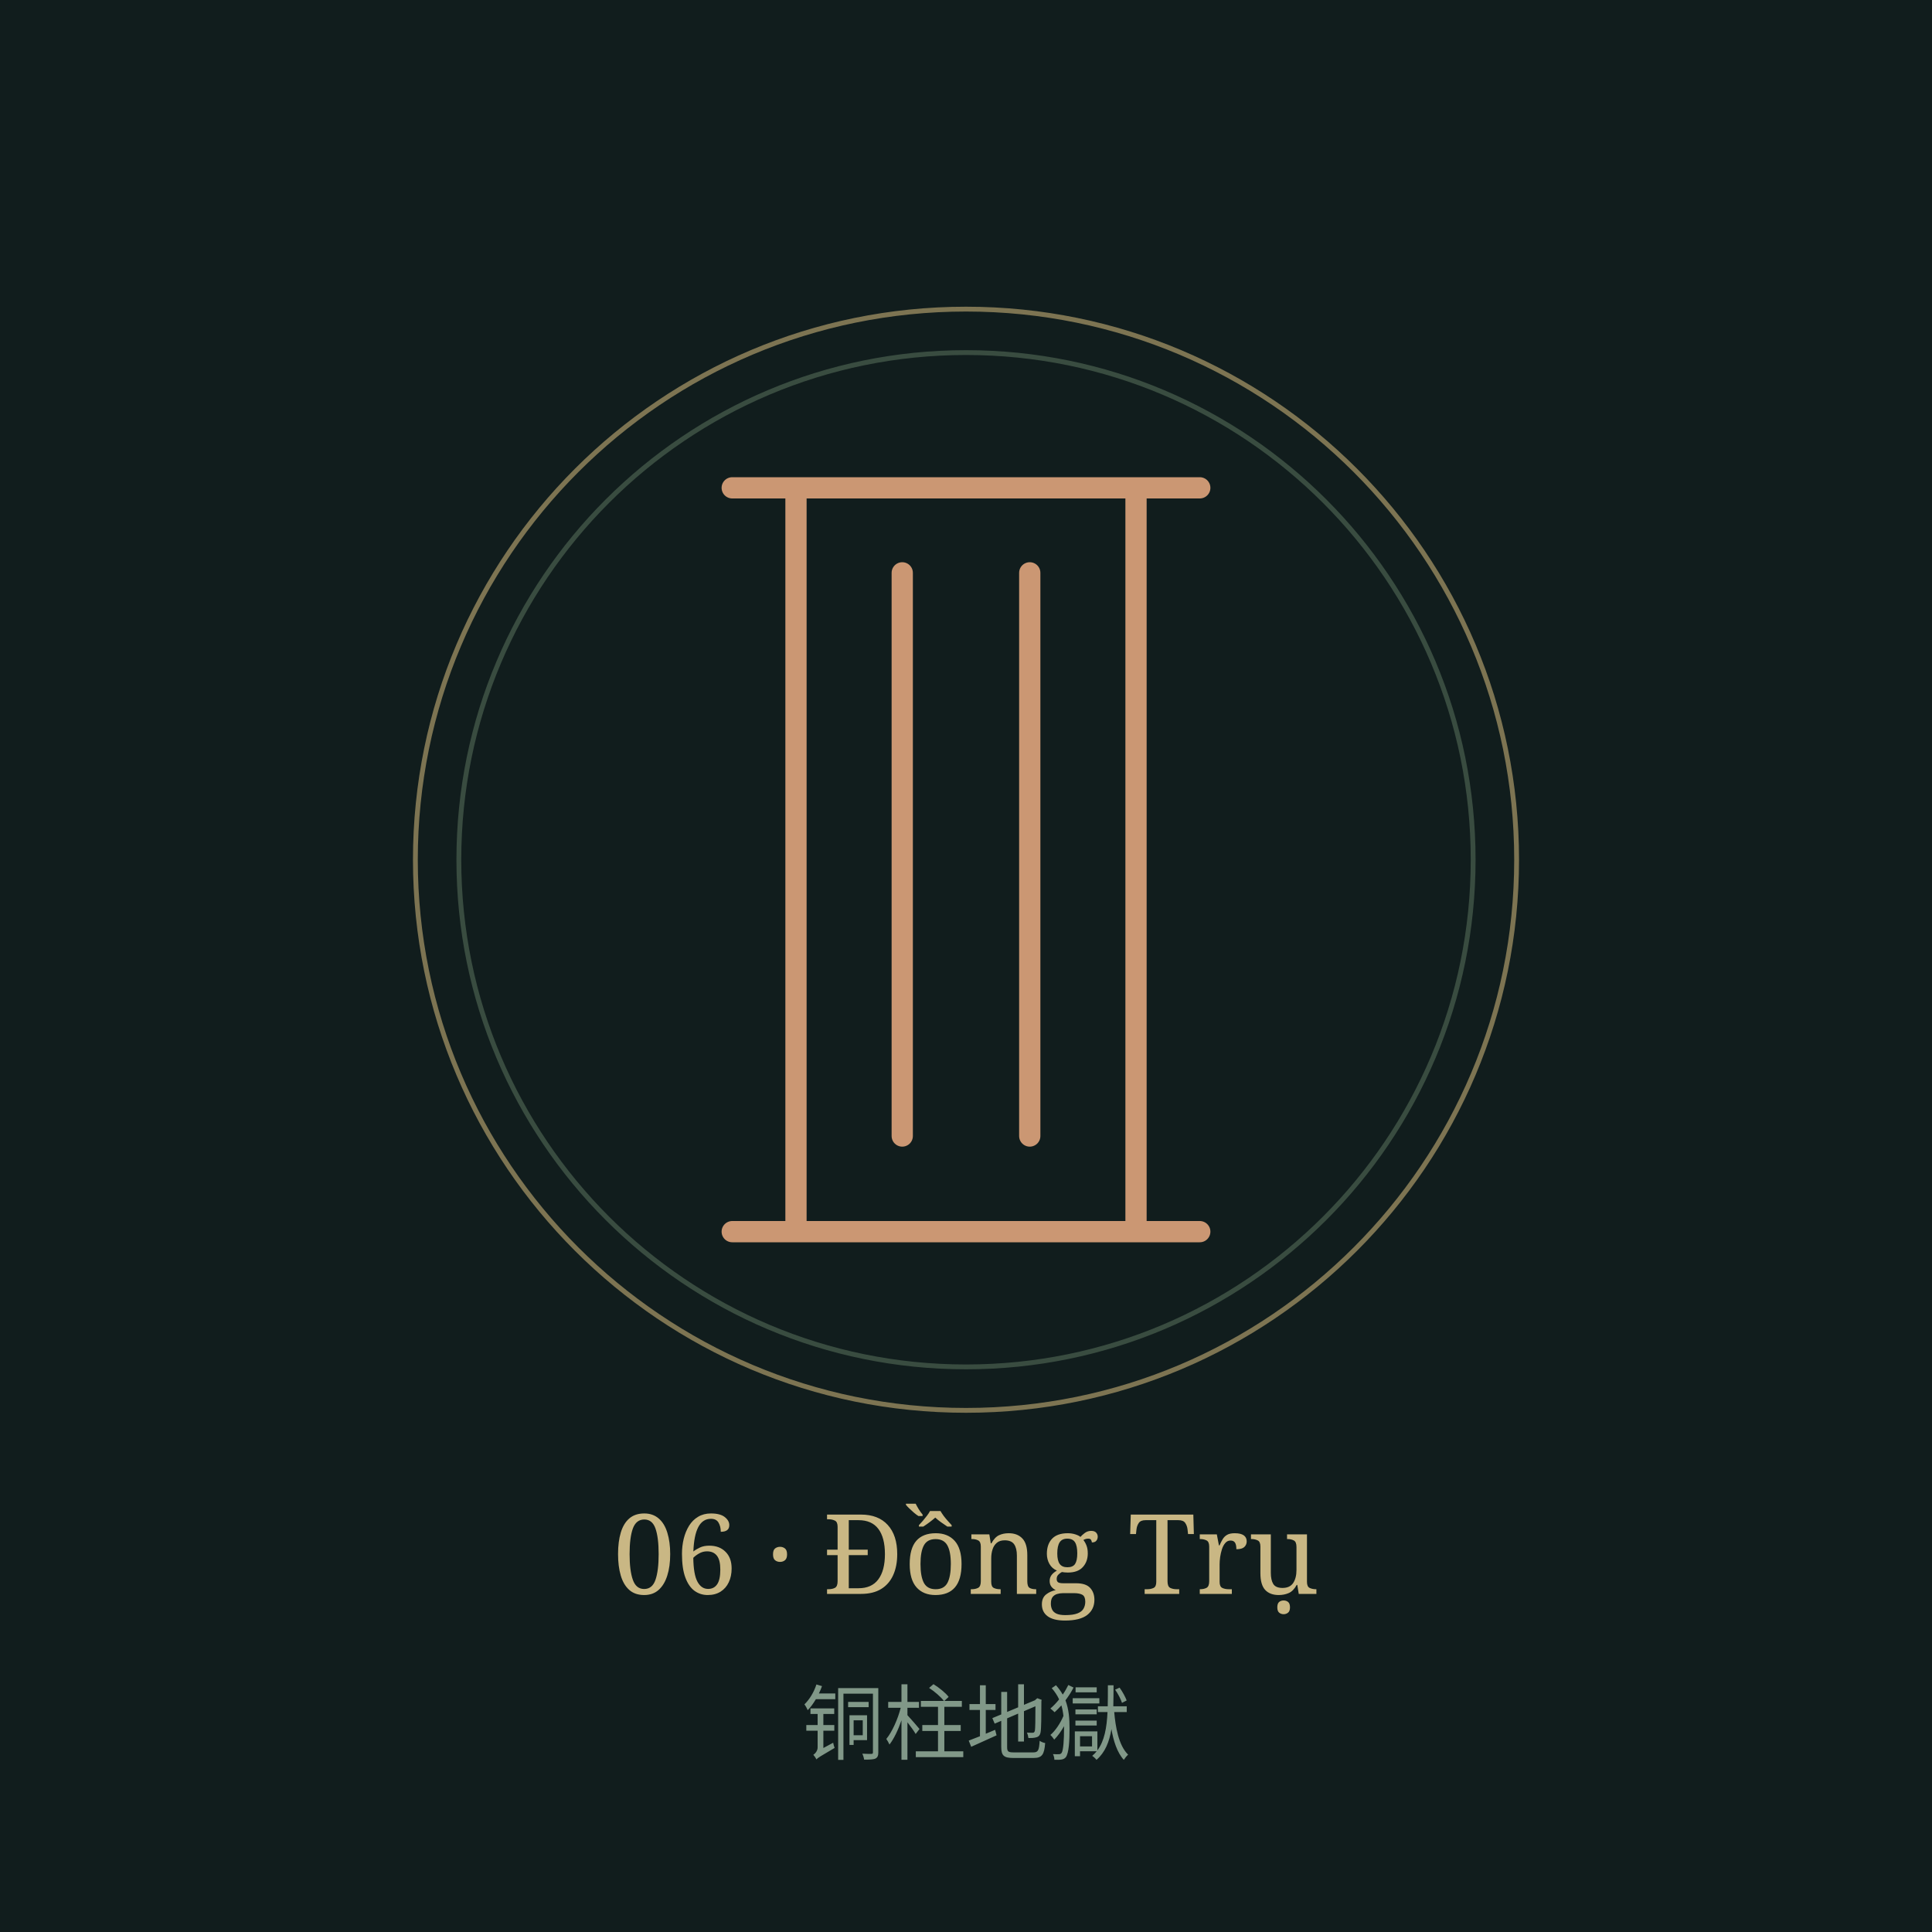
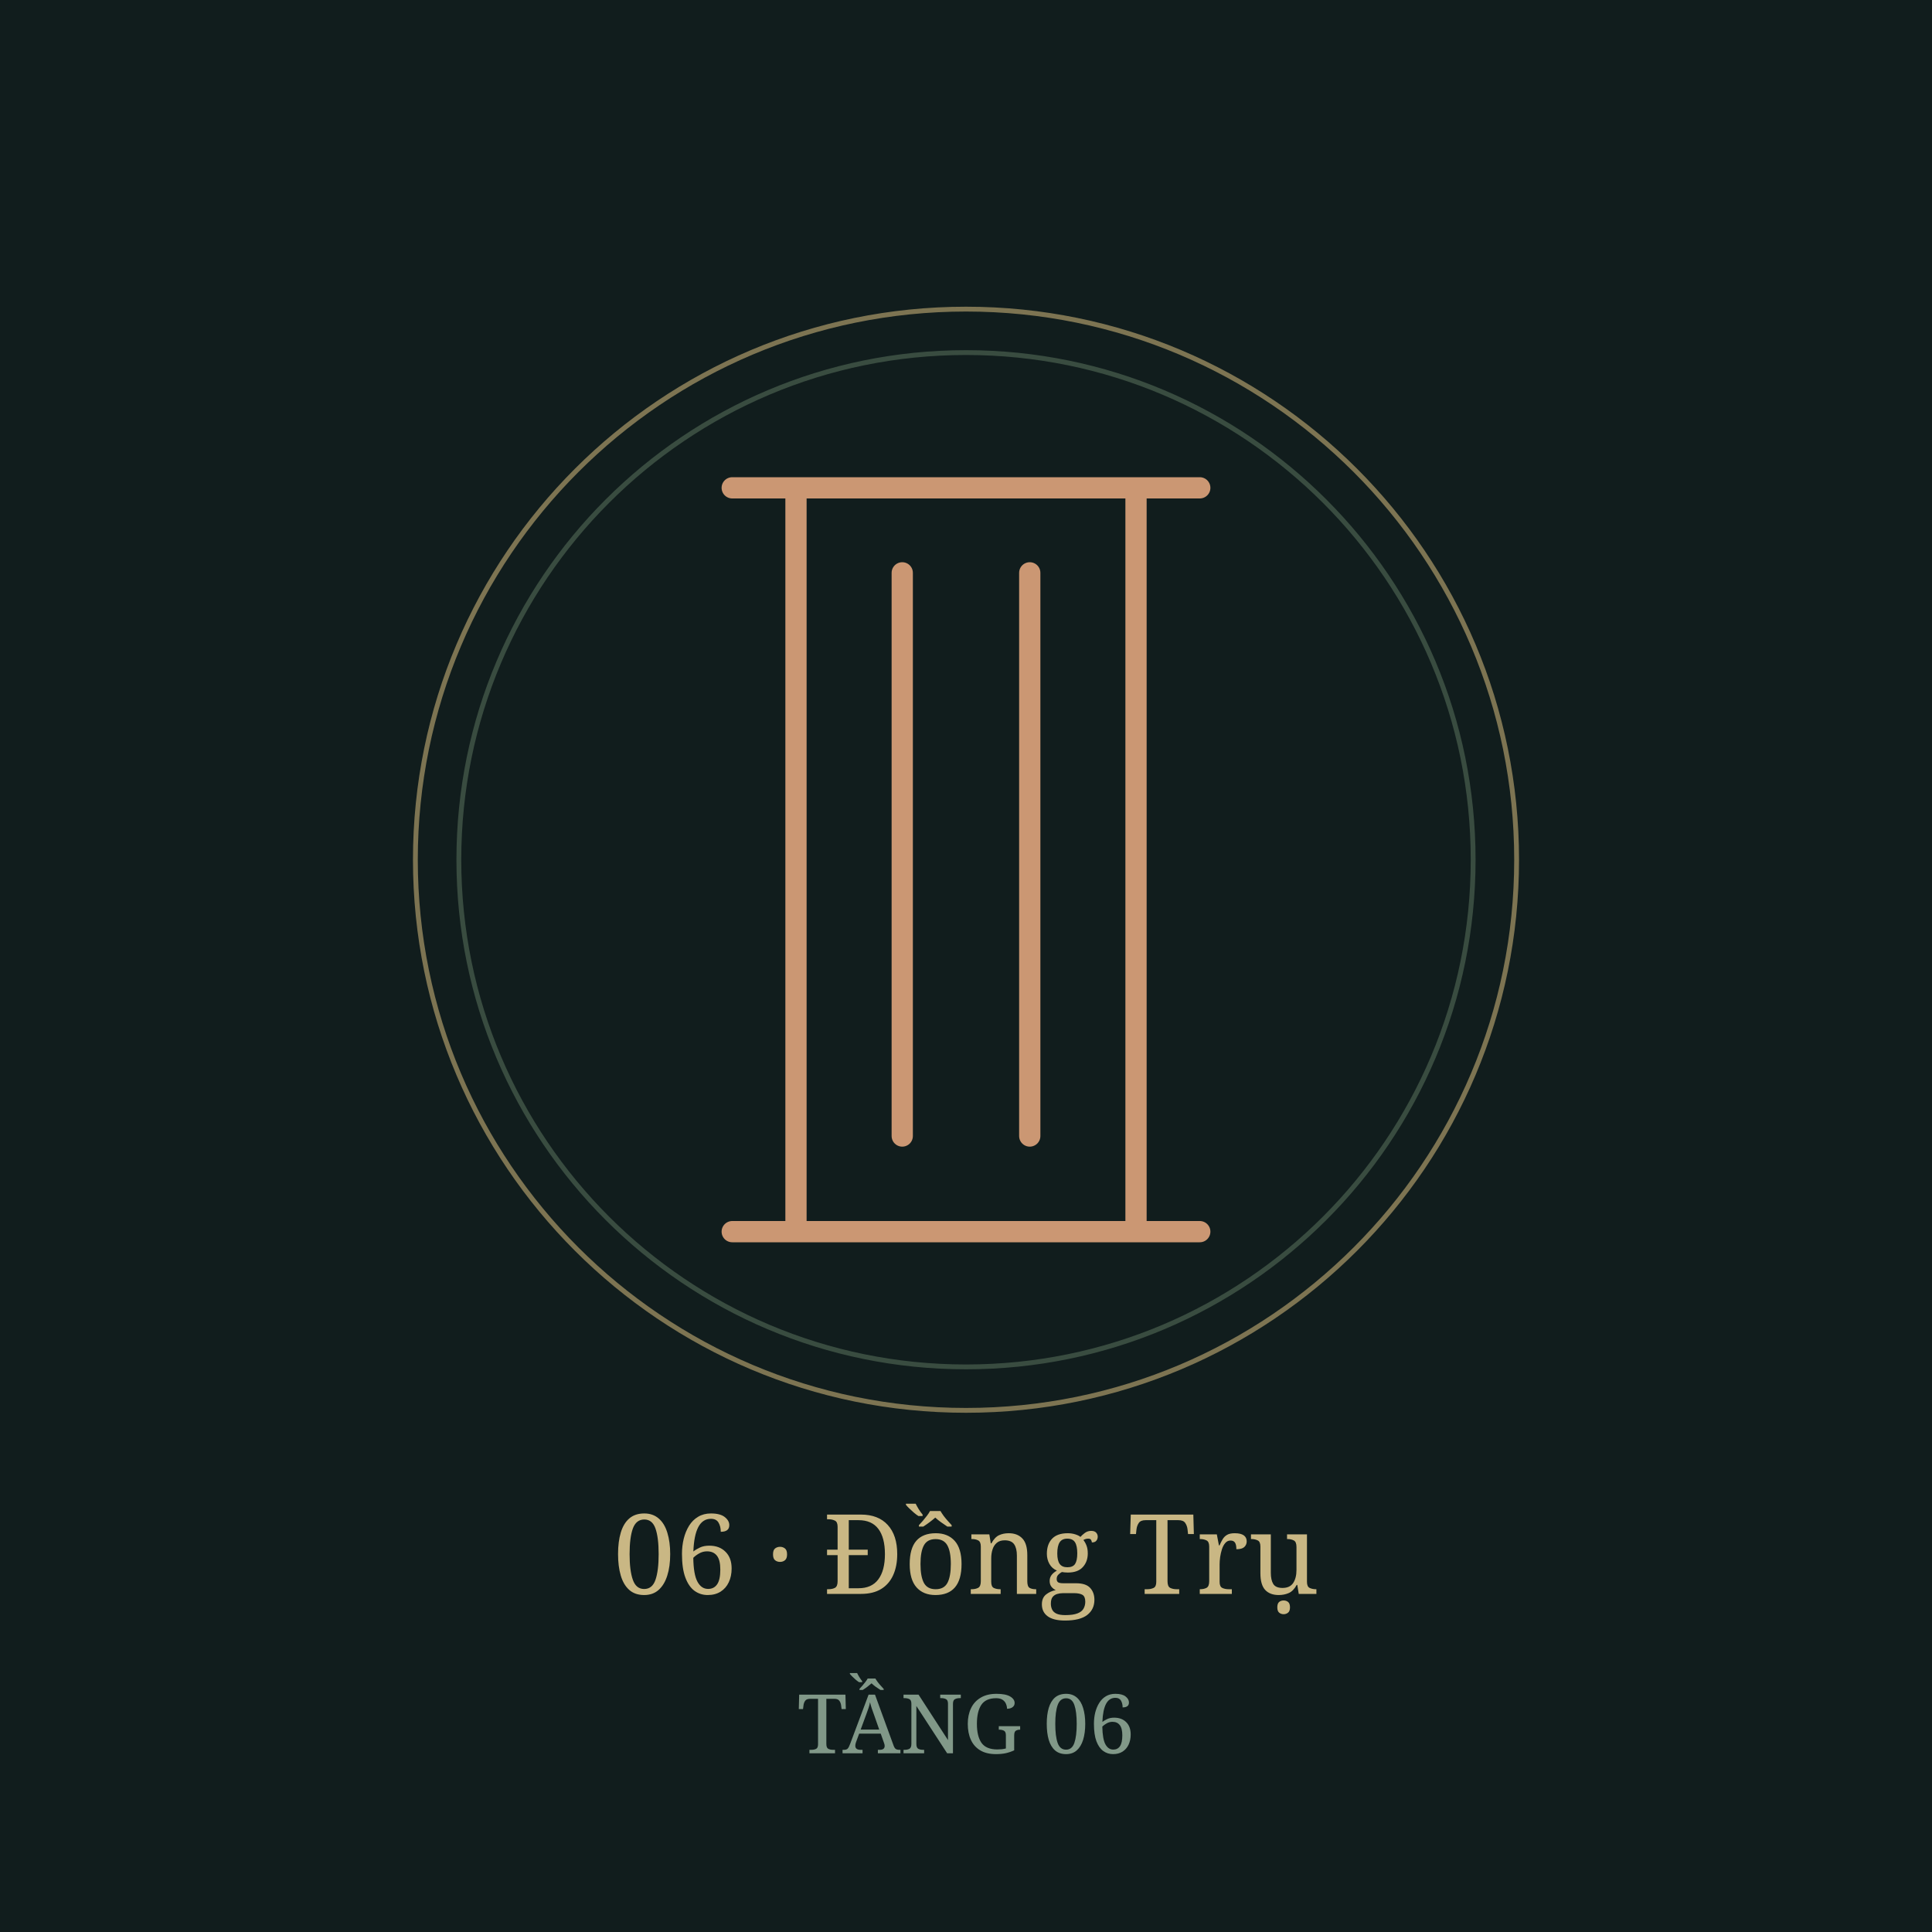
<svg xmlns="http://www.w3.org/2000/svg" viewBox="0 0 400 400" role="img" aria-label="Minh họa sáng tác cho Đồng Trụ: Cột đồng nung">
  <rect width="400" height="400" fill="#111d1d" />
  <circle cx="200" cy="178" r="114" fill="none" stroke="#7d7452" />
  <circle cx="200" cy="178" r="105" fill="none" stroke="#394c40" />
  <g transform="translate(200 178) scale(2.2)" fill="none" stroke="#cb9773" stroke-width="2" stroke-linecap="round" stroke-linejoin="round">
    <path d="M-16-35H16V35H-16ZM-22-35H22M-22 35H22M-6-27V26M6-27V26" />
  </g>
  <text x="200" y="330" text-anchor="middle" fill="#c9b784" font-family="Georgia,serif" font-size="23">06 · Đồng Trụ</text>
-   <text x="200" y="363" text-anchor="middle" fill="#819888" font-family="serif" font-size="17">铜柱地獄</text>
+   <text x="200" y="363" text-anchor="middle" fill="#819888" font-family="serif" font-size="17">TẦNG 06</text>
</svg>
